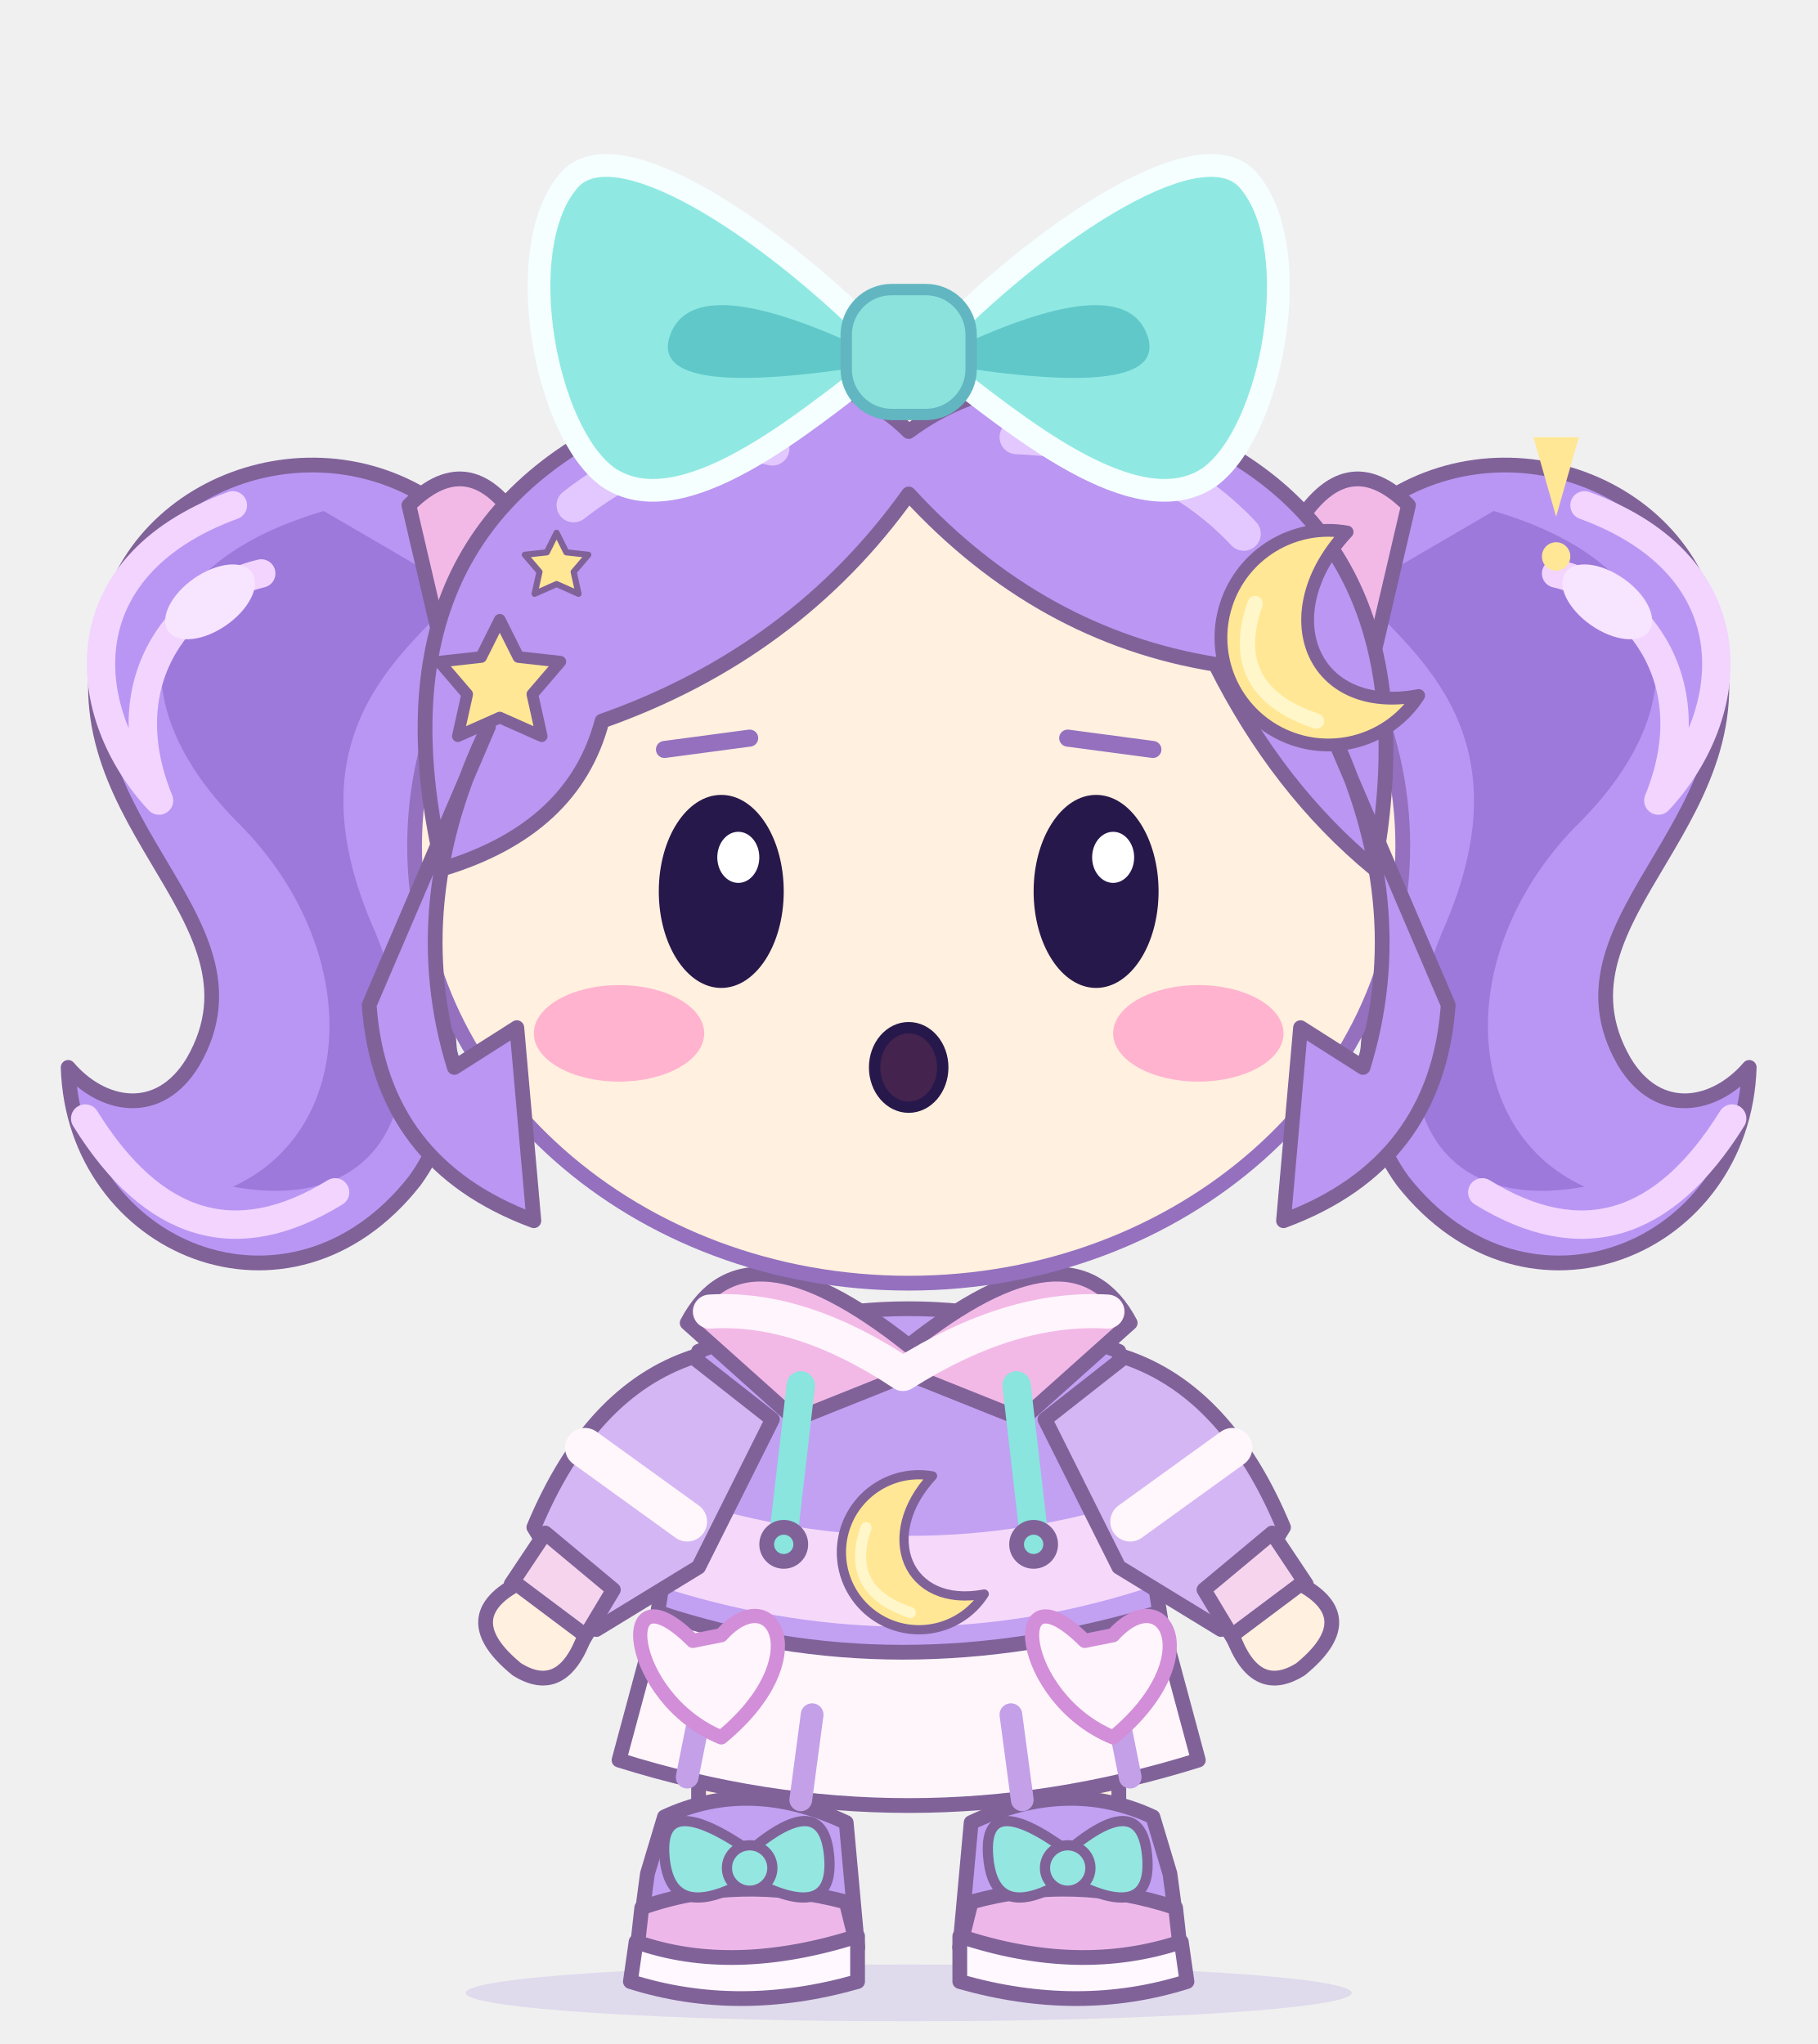
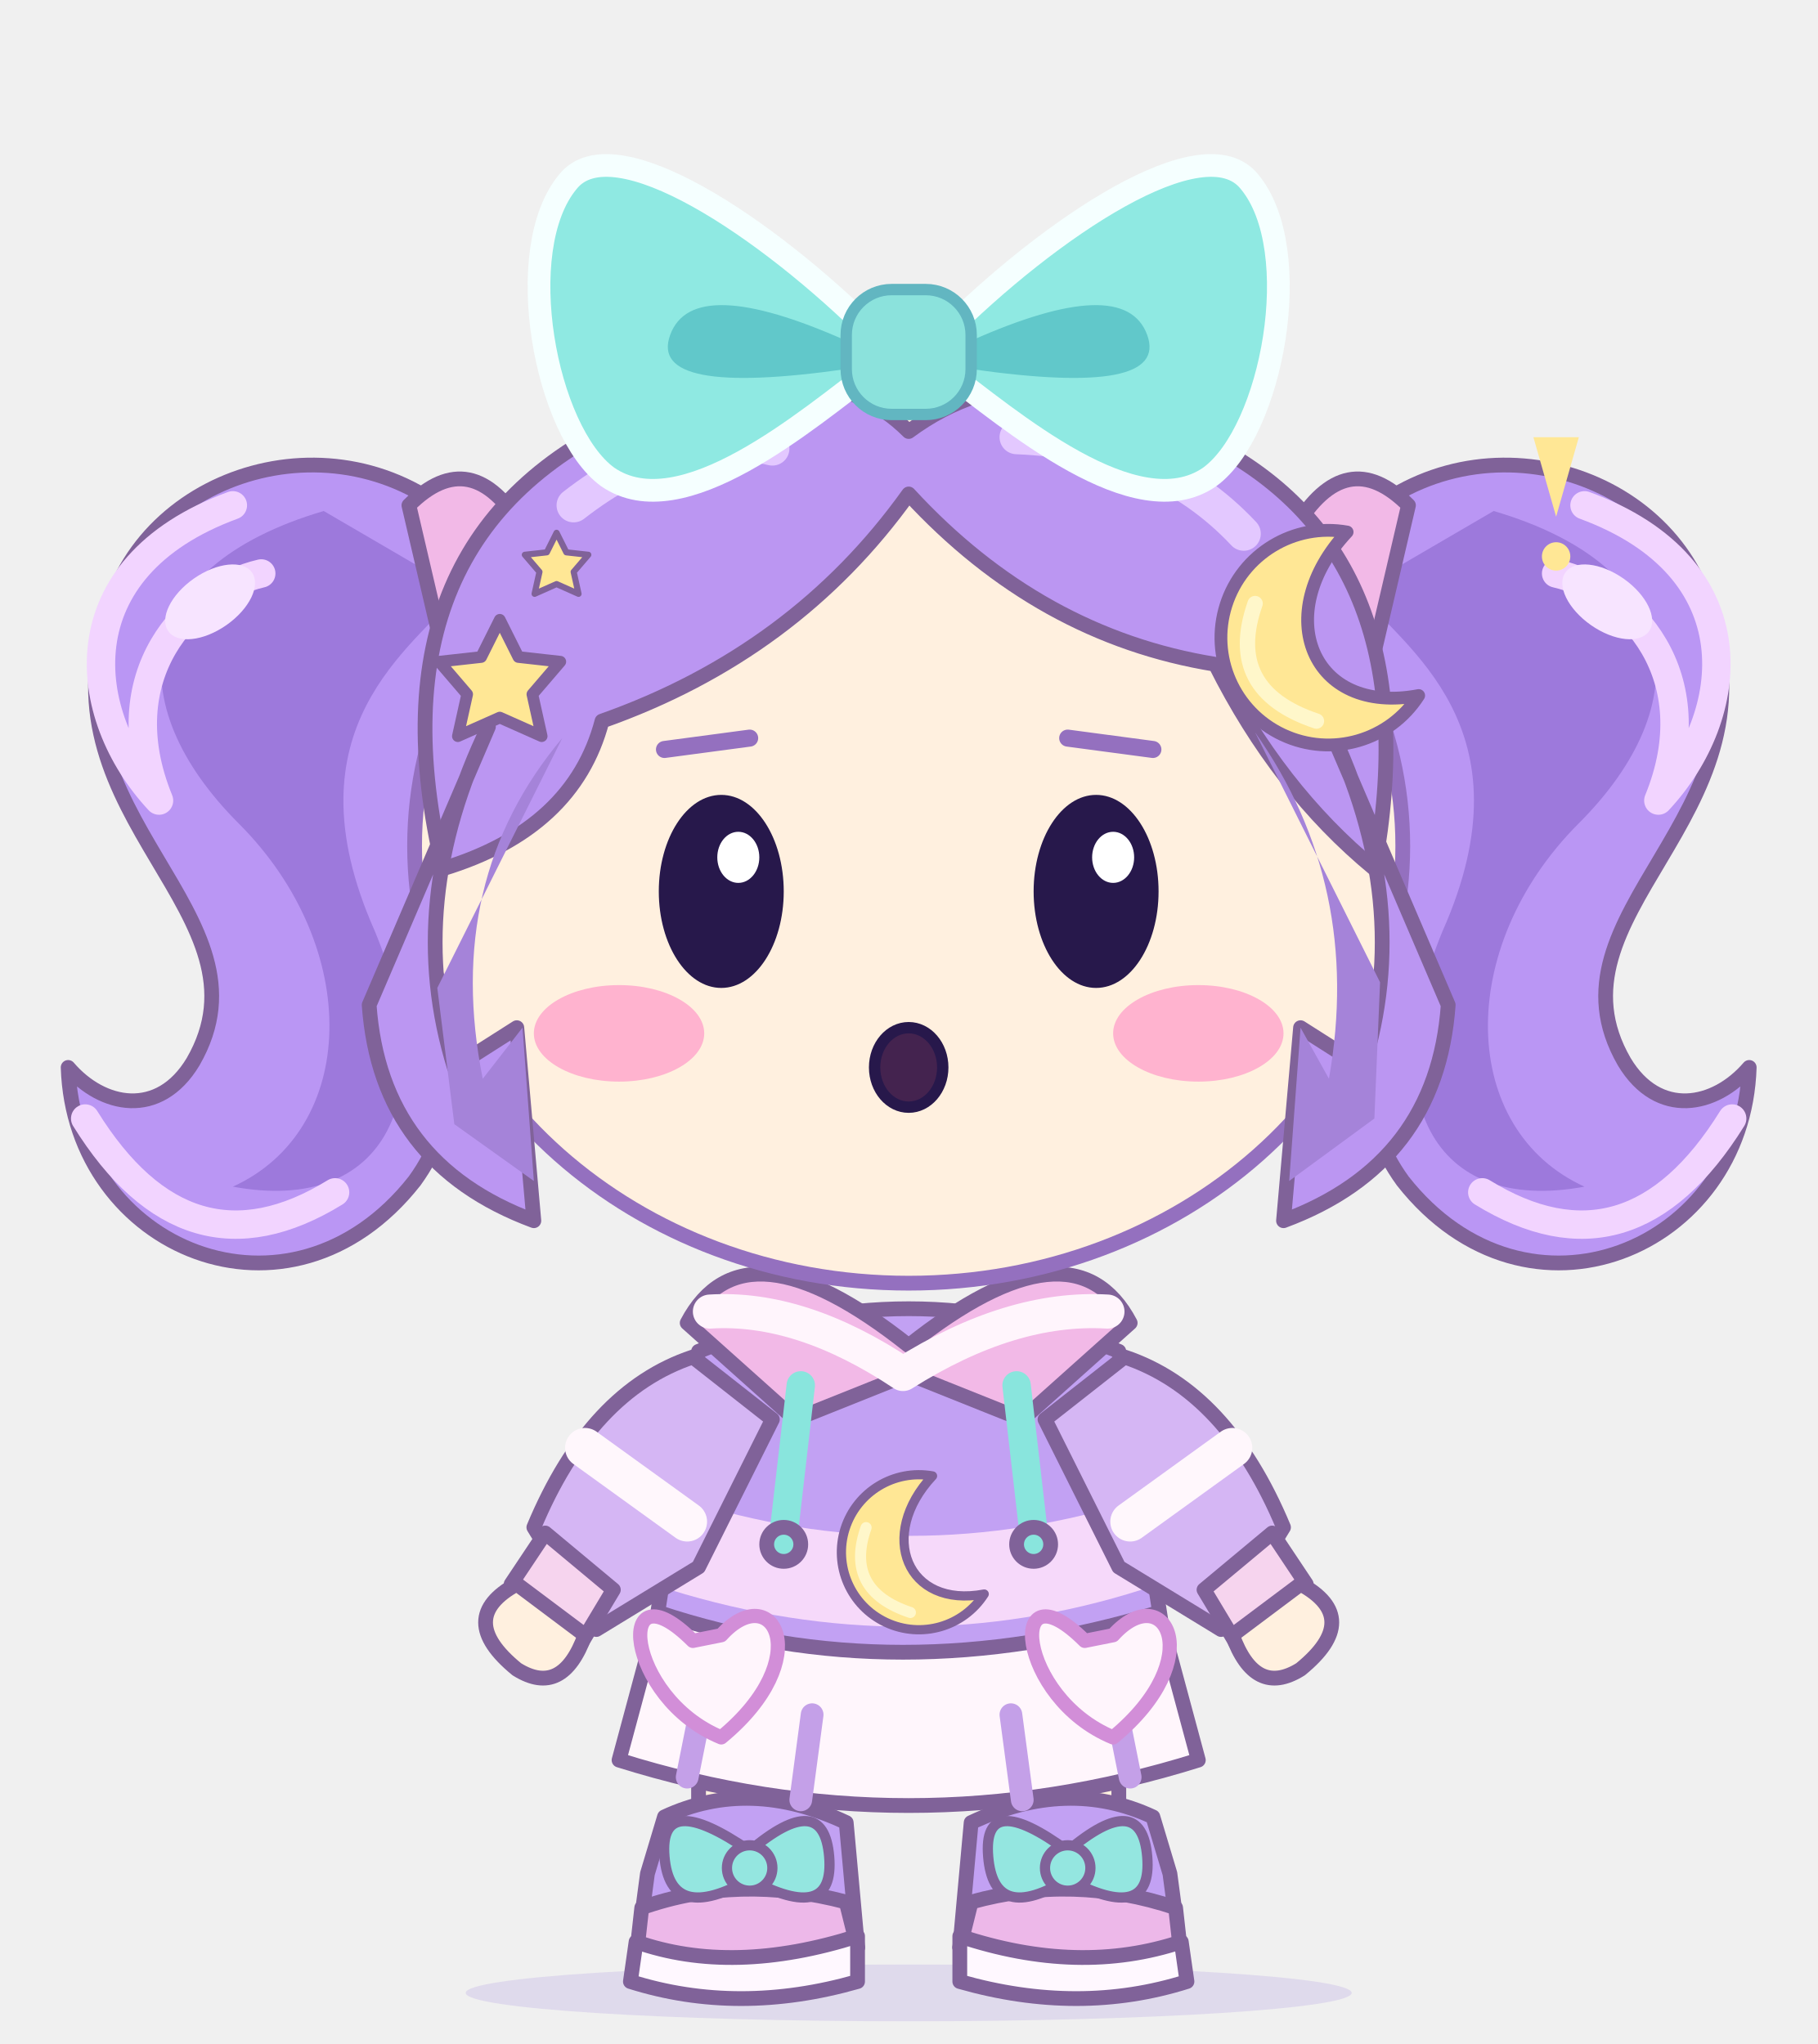
- <svg xmlns="http://www.w3.org/2000/svg" class="luna2" viewBox="0 0 320 360" preserveAspectRatio="xMidYMid meet" role="img" aria-label="Luna — error" data-state="error" data-outfit="home" data-reduced-motion="true" data-audio="unavailable" data-compact="false" data-character="luna">
+ <svg xmlns="http://www.w3.org/2000/svg" class="luna2" viewBox="0 0 320 360" preserveAspectRatio="xMidYMid meet" role="img" aria-label="Luna — error" data-character="luna" data-science-outfit="false" data-listening-disabled="false" data-state="error" data-outfit="home" data-reduced-motion="true" data-audio="unavailable" data-compact="false">
  <ellipse class="l2-ground" cx="160" cy="351" rx="78" ry="5" fill="#a58cdd" opacity=".22" />
  <g class="l2-character" fill="none" stroke="#806299" stroke-width="2.6" stroke-linecap="round" stroke-linejoin="round">
    <g transform="translate(0 0)">
      <g transform="translate(83 108)">
        <g class="l2-pigtail" style="transform-origin:0 0">
          <g transform="translate(-83 -108)">
            <path d="M83 94C62 72 26 82 19 108 7 144 49 161 34 187 28 197 18 195 12 188 13 220 51 236 73 208 89 186 68 162 78 141 88 125 101 110 83 94Z" fill="#ba96f4" />
            <path d="M57 90C23 100 21 124 42 145 64 167 63 199 41 209 68 214 78 193 66 164 50 128 73 114 81 104Z" fill="#9d79dc" stroke="none" />
            <path d="M41 89C11 100 14 126 28 141 19 119 33 104 46 101M15 197Q33 226 59 210" fill="none" stroke="#f2d4ff" stroke-width="5" />
            <ellipse cx="37" cy="106" rx="9" ry="5" transform="rotate(-35 37 106)" fill="#f7e4ff" stroke="none" />
            <path d="M72 89Q83 78 92 93L94 112 79 119Z" fill="#f2b9e7" />
          </g>
        </g>
      </g>
    </g>
    <g transform="translate(320 0) scale(-1 1)">
      <g transform="translate(83 108)">
        <g class="l2-pigtail" style="transform-origin:0 0">
          <g transform="translate(-83 -108)">
            <path d="M83 94C62 72 26 82 19 108 7 144 49 161 34 187 28 197 18 195 12 188 13 220 51 236 73 208 89 186 68 162 78 141 88 125 101 110 83 94Z" fill="#ba96f4" />
            <path d="M57 90C23 100 21 124 42 145 64 167 63 199 41 209 68 214 78 193 66 164 50 128 73 114 81 104Z" fill="#9d79dc" stroke="none" />
            <path d="M41 89C11 100 14 126 28 141 19 119 33 104 46 101M15 197Q33 226 59 210" fill="none" stroke="#f2d4ff" stroke-width="5" />
            <ellipse cx="37" cy="106" rx="9" ry="5" transform="rotate(-35 37 106)" fill="#f7e4ff" stroke="none" />
            <path d="M72 89Q83 78 92 93L94 112 79 119Z" fill="#f2b9e7" />
          </g>
        </g>
      </g>
    </g>
    <g class="l2-body">
      <g class="l2-feet">
        <path d="M123 300V324H145V300M175 300V324H197V300" fill="#fff0df" />
        <path d="M117 320Q132 313 149 321L151 343Q136 351 112 345L114 330Z M171 321Q188 313 203 320L206 330 208 345Q184 351 169 343Z" fill="#c2a1f3" />
        <path d="M113 336Q130 330 149 335L151 343Q132 350 112 345ZM171 335Q189 330 207 336L208 345Q189 350 169 343Z" fill="#edb8e9" />
        <path d="M112 342Q129 348 151 341V349Q130 355 111 349ZM169 341Q190 348 208 342L209 349Q190 355 169 349Z" fill="#fff8ff" />
        <g fill="#94e6e0" stroke-width="1.8">
          <path d="M132 326Q116 315 117 327T132 331Q147 339 146 327T132 326ZM188 326Q173 315 174 327T188 331Q203 339 202 327T188 326Z" />
          <circle cx="132" cy="329" r="4" />
          <circle cx="188" cy="329" r="4" />
+         </g>
+         <g class="liam-laces" fill="none" stroke="#f6f7ff" stroke-width="2.5">
+           <path d="m121 323 20 2m-21 3 21 2m38-5 20-2m-20 7 21-2" />
        </g>
      </g>
      <g class="l2-outfit-home">
        <path d="M123 238Q160 223 197 238L207 302Q160 318 113 302Z" fill="#c2a1f3" />
        <path d="M116 284Q158 298 204 284L211 310Q160 326 109 310Z" fill="#fff6fc" />
        <path d="M124 298 121 313M143 302 141 317M178 302 180 317M196 298 199 313" fill="none" stroke="#c4a0e8" stroke-width="4" />
        <path d="M120 264Q160 277 201 264V280Q160 293 118 280Z" fill="#f6d9fa" stroke="none" />
        <path d="M121 233Q131 214 160 237 189 214 199 233L180 250 160 242 140 250Z" fill="#f2b9e7" />
        <path d="M125 231Q141 230 159 242 178 230 195 231" fill="none" stroke="#fff5fc" stroke-width="6" />
        <path d="M141 244 138 270M179 244 182 270" fill="none" stroke="#89e5dd" stroke-width="5" />
        <circle cx="138" cy="272" r="3" fill="#89e5dd" />
        <circle cx="182" cy="272" r="3" fill="#89e5dd" />
        <path transform="translate(159 271) scale(0.65)" d="M8-17A21 21 0 1 0 22 15C1 19-7-1 8-17Z" fill="#ffe795" stroke="#806299" stroke-width="2.5" />
        <path transform="translate(159 271) scale(0.65)" d="M-10-3Q-16 14 2 20" fill="none" stroke="#fff7ca" stroke-width="3" />
        <g class="l2-detail" fill="#fff5fc" stroke="#d28ed8" stroke-width="2.5">
          <path d="M122 289C108 275 110 299 127 306 144 292 136 278 127 288Z" />
          <path d="M191 289C177 275 179 299 196 306 213 292 205 278 196 288Z" />
        </g>
      </g>
      <g class="l2-outfit-enterprise">
        <path d="M124 282H196L205 311Q160 323 115 311Z" fill="#8a73b6" />
        <path d="M126 235Q160 225 194 235L201 294Q180 304 160 293 140 304 119 294Z" fill="#9981c3" />
        <path d="M143 231 160 259 177 231Z" fill="#fff6fc" />
        <path d="M137 233 148 251 140 258 160 283 151 241M183 233 172 251 180 258 160 283 169 241" fill="#bfa0eb" />
        <path d="M151 240 160 247 169 240 168 255 160 250 152 255Z" fill="#8de3da" />
        <circle cx="160" cy="283" r="2.6" fill="#ffdfa3" stroke="none" />
        <path d="M126 281H140M180 281H194" stroke="#d9c2f5" stroke-width="3" />
        <g class="l2-detail">
          <path d="M179 250V268" stroke="#8de3da" stroke-width="3" />
          <rect x="172" y="263" width="17" height="22" rx="3" fill="#fff8ee" />
          <circle cx="180.5" cy="270" r="3" fill="#c3a3ef" stroke="none" />
          <path d="M176 278H185" stroke="#8de3da" />
        </g>
      </g>
+       <g class="liam-clothes">
+         <path d="M123 286H197L199 322H174L166 304H154L146 322H121Z" fill="#697cc0" />
+         <path d="M127 303v14m66-14v14M160 293v9" stroke="#485d9d" />
+         <path d="M123 238Q160 223 197 238L207 302Q160 318 113 302Z" fill="#7d91d6" />
+         <path d="M121 233Q131 214 160 237 189 214 199 233L180 250 160 242 140 250Z" fill="#657bbd" />
+         <path d="M125 231Q141 230 159 242 178 230 195 231" fill="none" stroke="#d6e3ff" stroke-width="5" />
+         <path d="M142 244v23m36-23v23" stroke="#e5eaff" stroke-width="3" />
+         <g transform="translate(160 276) rotate(-22)" stroke="#ffe9ae" stroke-width="2">
+           <circle r="11" fill="#f5d786" />
+           <ellipse rx="21" ry="6" fill="none" />
+           <path d="M-20 0q16 10 40 0" fill="none" stroke="#fff2c5" />
+         </g>
+         <g class="liam-labcoat">
+           <path d="M123 238 141 230 157 251 152 307 113 302Z M197 238 179 230 163 251 168 307 207 302Z" fill="#fff9ef" stroke="#6e80bd" />
+           <path d="m141 230-6 17 11 7-12 10 18 16m27-50 6 17-11 7 12 10-18 16" fill="#e4e9ff" stroke="#7a8ac2" />
+           <path d="m121 282 21 3-2 14-21-3Z m58 3 21-3 2 14-21 3Z" fill="#f6f5ff" stroke="#8d9dcf" stroke-width="1.8" />
+           <path d="m124 255-2 15m6-17-1 16" stroke="#849dd5" stroke-width="3" />
+           <path d="m185 252 3 13" stroke="#d5b267" stroke-width="2" />
+           <path d="m179 266 17-3 3 17-18 3Z" fill="#dae8ff" stroke="#7a8ac2" stroke-width="1.7" />
+           <circle cx="189" cy="270" r="2" fill="#8aa8da" stroke="none" />
+           <path d="m185 276 8-1" stroke="#8aa8da" stroke-width="1.3" />
+         </g>
+       </g>
      <g transform="translate(0 0)">
        <g transform="translate(126 240)">
          <g class="l2-arm l2-arm-left" style="transform-origin:0 0">
            <g transform="translate(-126 -240)">
              <path d="M122 239Q104 245 94 269L105 287 123 276 136 250Z" class="l2-sleeve" fill="#d5b6f4" />
              <path d="M96 270 108 280 102 290 90 279Z" fill="#f6d4ee" />
              <path d="M91 279Q80 285 91 294 99 299 103 288Z" fill="#fff0df" />
              <path class="l2-detail" d="M103 255 121 268" stroke="#fff7fc" stroke-width="7" />
            </g>
          </g>
        </g>
      </g>
      <g transform="translate(320 0) scale(-1 1)">
        <g transform="translate(126 240)">
          <g class="l2-arm l2-arm-right" style="transform-origin:0 0">
            <g transform="translate(-126 -240)">
              <path d="M122 239Q104 245 94 269L105 287 123 276 136 250Z" class="l2-sleeve" fill="#d5b6f4" />
              <path d="M96 270 108 280 102 290 90 279Z" fill="#f6d4ee" />
              <path d="M91 279Q80 285 91 294 99 299 103 288Z" fill="#fff0df" />
              <path class="l2-detail" d="M103 255 121 268" stroke="#fff7fc" stroke-width="7" />
            </g>
          </g>
        </g>
      </g>
    </g>
    <g transform="translate(160 213)">
      <g class="l2-head-pose" style="transform-origin:0 0">
        <g transform="translate(-160 -213)">
          <ellipse class="l2-face-base" cx="160" cy="149" rx="87" ry="77" fill="#fff0df" stroke="#9470bf" />
          <g class="l2-cheeks" fill="#ffb3cf" stroke="none">
            <ellipse cx="109" cy="182" rx="15" ry="8.5" />
            <ellipse cx="211" cy="182" rx="15" ry="8.5" />
          </g>
          <g class="l2-eye-gaze" fill="#27184b" stroke="none">
            <g class="l2-eyes-open">
              <ellipse cx="127" cy="157" rx="11" ry="17" />
              <ellipse cx="193" cy="157" rx="11" ry="17" />
              <ellipse cx="130" cy="151" rx="3.7" ry="4.5" fill="#fff" />
              <ellipse cx="196" cy="151" rx="3.7" ry="4.5" fill="#fff" />
            </g>
          </g>
          <g class="l2-eyes-shut" fill="none" stroke="#27184b" stroke-width="4.5">
            <path d="M116 160Q127 147 138 160M182 160Q193 147 204 160" />
          </g>
          <g class="l2-eyes-blink" fill="none" stroke="#27184b" stroke-width="3.5">
            <path d="M117 160Q127 165 137 160M183 160Q193 165 203 160" />
          </g>
          <g class="l2-brows" fill="none" stroke="#9470bf" stroke-width="3">
            <path d="M117 132 132 130M188 130 203 132" />
          </g>
          <g fill="none" stroke="#27184b" stroke-width="3.6">
            <path class="l2-mouth-smile" d="M150 184Q160 198 170 184" />
            <path class="l2-mouth-concern" d="M152 191Q160 186 168 191" />
          </g>
          <g class="l2-mouth-small">
            <ellipse cx="160" cy="188" rx="6" ry="7" fill="#44234f" stroke="#27184b" stroke-width="2" />
          </g>
          <g class="l2-mouth-wide">
            <path d="M149 182H171Q172 200 160 200 148 200 149 182Z" fill="#44234f" stroke="#27184b" stroke-width="2" />
            <path d="M153 195Q160 189 167 195Q160 202 153 195Z" fill="#f7a5c8" stroke="none" />
          </g>
          <g class="l2-front-hair" fill="#bb96f2">
            <path d="M78 153Q64 94 112 73 144 60 160 76 183 59 213 78 252 98 242 153 225 139 214 117 183 112 160 87 140 115 106 127 101 146 78 153Z" />
            <path d="M86 128Q71 159 80 188L91 181 94 215Q67 205 65 177Z M234 128Q249 159 240 188L229 181 226 215Q253 205 255 177Z" />
+             <path d="M99 130Q78 155 85 190L92 181 94 208 80 198 77 174Z M221 129Q240 156 234 190L229 181 227 208 242 197 243 173Z" fill="#a583d9" stroke="none" />
            <path d="M101 89Q119 75 136 79M179 77Q204 78 219 94" fill="none" stroke="#e3c8ff" stroke-width="6" />
          </g>
          <g class="l2-accessories">
            <path d="M154 59C135 40 108 22 100 32 90 44 96 76 107 84 120 93 142 74 154 65Z M166 59C185 40 212 22 220 32 230 44 224 76 213 84 200 93 178 74 166 65Z" fill="#8fe9e2" stroke="#f5ffff" stroke-width="4" />
            <path d="M149 60Q122 48 118 59T149 65M171 60Q198 48 202 59T171 65" fill="#61c8ca" stroke="none" />
            <rect x="149" y="51" width="22" height="22" rx="8" fill="#8be2dc" stroke="#62b6c1" stroke-width="2" />
            <path transform="translate(230 109) scale(0.9)" d="M8-17A21 21 0 1 0 22 15C1 19-7-1 8-17Z" fill="#ffe795" stroke="#806299" stroke-width="2.5" />
            <path transform="translate(230 109) scale(0.9)" d="M-10-3Q-16 14 2 20" fill="none" stroke="#fff7ca" stroke-width="3" />
            <g class="l2-detail">
              <path transform="translate(88 119) scale(0.82)" d="M0-12 4-4 13-3 7 4 9 13 0 9-9 13-7 4-13-3-4-4Z" fill="#ffe795" stroke="#806299" stroke-width="2.5" stroke-linejoin="round" />
              <path transform="translate(98 99) scale(0.43)" d="M0-12 4-4 13-3 7 4 9 13 0 9-9 13-7 4-13-3-4-4Z" fill="#ffe795" stroke="#806299" stroke-width="2.5" stroke-linejoin="round" />
            </g>
          </g>
+           <g class="liam-hair" fill="#9faef5" stroke="#727aca" stroke-width="2.3">
+             <path d="M146 47Q170 22 150 22 127 26 119 38 122 16 145 13 176 9 181 28 184 40 171 48Z" />
+             <path d="M89 75Q74 92 61 87L68 99Q59 110 42 106 46 123 62 127L51 137Q40 139 34 132 37 154 62 157L51 167 40 165Q47 184 69 182L59 191 48 191Q58 210 82 201L88 215 106 197 111 137 213 134 221 200Q236 217 252 204L243 196Q268 194 276 178 263 185 252 175 276 169 278 151 267 162 251 148 277 142 279 122 266 137 250 122 262 111 256 98 249 103Q239 84 232 75 213 52 175 52 125 44 89 75Z" />
+             <path d="M66 127Q82 119 86 99 77 133 62 143L76 148Q82 166 69 175 90 174 99 151L101 186 87 200 80 192 69 197 71 178 60 176 69 157 59 153 72 139Z M230 108Q226 138 243 150L234 159 247 175 235 182 243 198 224 190 219 145Z" fill="#7d8ee0" stroke="none" />
+             <path d="M87 140Q78 99 105 80 125 62 157 70 178 55 202 72 235 81 237 119L229 149Q213 148 201 128L204 144Q180 137 169 112L166 141Q147 134 138 109 133 135 113 143L118 128Q104 146 88 150Z" />
+             <path d="M156 76Q139 91 153 120L164 131 162 110 172 122Q162 94 169 76 M198 81Q216 105 222 127L229 136 225 111 217 90Z" fill="#bec7ff" stroke="none" />
+             <path d="M94 98Q90 119 81 128M122 82Q109 92 108 106M177 74Q188 70 198 78M57 146q8 5 15 3M244 159q13 9 21 1" fill="none" stroke="#e0e9ff" stroke-width="4" />
+             <path d="M133 28q17-16 31-6" fill="none" stroke="#e0e9ff" stroke-width="3" />
+           </g>
+           <g class="liam-goggles" stroke="#39375e" stroke-width="3.5">
+             <path d="M82 104Q88 52 160 56 226 53 239 105" fill="none" stroke-width="9" />
+             <path d="M145 65Q160 57 175 65" fill="none" stroke-width="7" />
+             <g transform="rotate(-17 120 64)">
+               <ellipse cx="120" cy="64" rx="30" ry="21" fill="#9692b5" />
+               <ellipse cx="120" cy="62" rx="24" ry="15" fill="#c4d7ff" stroke="#f5eaff" stroke-width="2.5" />
+               <path d="m107 68 18-19m-8 23 17-18" stroke="#fff9ef" stroke-width="4" />
+             </g>
+             <g transform="rotate(17 200 64)">
+               <ellipse cx="200" cy="64" rx="30" ry="21" fill="#9692b5" />
+               <ellipse cx="200" cy="62" rx="24" ry="15" fill="#c4d7ff" stroke="#f5eaff" stroke-width="2.5" />
+               <path d="m186 66 17-18m-7 23 15-17" stroke="#fff9ef" stroke-width="4" />
+             </g>
+           </g>
+           <g class="liam-moon">
+             <path transform="translate(226 106) scale(0.88)" d="M8-17A21 21 0 1 0 22 15C1 19-7-1 8-17Z" fill="#ffe795" stroke="#806299" stroke-width="2.5" />
+             <path transform="translate(226 106) scale(0.88)" d="M-10-3Q-16 14 2 20" fill="none" stroke="#fff7ca" stroke-width="3" />
+           </g>
+           <g class="liam-glasses" fill="none" stroke="#35365d" stroke-width="3.2">
+             <circle cx="126" cy="162" r="25" />
+             <circle cx="194" cy="162" r="25" />
+             <path d="M151 160q9-7 18 0m-68-4-13-5m131 5 13-5" />
+             <path d="M110 146q7-5 13-4M178 146q7-5 13-4" stroke="#fff" stroke-width="2" />
+           </g>
          <g class="l2-sleep-mask">
            <path d="M88 153 104 159M216 159 232 153" fill="none" stroke="#9b79cb" stroke-width="7" />
            <path d="M104 146Q124 136 147 146 160 152 173 146 196 136 216 146L216 174Q198 193 177 178 160 168 143 178 122 193 104 174Z" fill="#b792ee" stroke="#f0d9ff" stroke-width="3" />
            <path d="M117 163Q127 174 138 163M182 163Q193 174 203 163" fill="none" stroke="#fff0ff" stroke-width="3" />
            <path transform="translate(160 153) scale(0.34)" d="M8-17A21 21 0 1 0 22 15C1 19-7-1 8-17Z" fill="#ffe795" stroke="#806299" stroke-width="2.5" />
            <path transform="translate(160 153) scale(0.34)" d="M-10-3Q-16 14 2 20" fill="none" stroke="#fff7ca" stroke-width="3" />
          </g>
          <g class="l2-mouth-snore" fill="#44234f" stroke="#27184b" stroke-width="2">
            <path class="l2-snore-closed" d="M155 193Q160 198 165 193" fill="none" stroke-width="3.4" stroke-linecap="round" />
            <ellipse class="l2-snore-open" cx="160" cy="194" rx="6" ry="8" />
            <path class="l2-snore-tongue" d="M156 198Q160 194 164 198Q160 203 156 198Z" fill="#f7a5c8" stroke="none" />
          </g>
        </g>
      </g>
    </g>
    <g class="l2-hand-think">
      <path d="M116 247Q112 236 127 225L143 230Q141 247 126 255Z" class="l2-sleeve" fill="#d5b6f4" />
      <path d="M127 226 131 219 145 225 142 232Z" fill="#f6d4ee" />
      <path d="M132 221Q126 210 133 208L138 214Q134 201 141 203L146 215Q153 209 154 216L145 228Z" fill="#fff0df" />
    </g>
    <g class="l2-laptop">
      <path d="M106 312H219L232 331H101Z" fill="#bba0e3" />
      <path d="M139 281H229L219 328H130Z" fill="#9d80cb" stroke="#e7d2ff" stroke-width="3" />
      <path transform="translate(180 303) scale(0.46)" d="M8-17A21 21 0 1 0 22 15C1 19-7-1 8-17Z" fill="#ffe795" stroke="#806299" stroke-width="2.5" />
      <path transform="translate(180 303) scale(0.46)" d="M-10-3Q-16 14 2 20" fill="none" stroke="#fff7ca" stroke-width="3" />
      <path d="M102 333H230" stroke="#806299" stroke-width="4" />
    </g>
  </g>
  <g class="l2-effects" stroke="none">
    <g class="l2-thinking-dots" fill="#f8e9ff">
      <circle cx="146" cy="14" r="3" />
      <circle cx="160" cy="14" r="3" />
      <circle cx="174" cy="14" r="3" />
    </g>
    <g class="l2-listening-lines" fill="none" stroke="#93ede5" stroke-width="4">
-       <path d="M23 65 31 77M40 57 44 71M291 65 283 77M274 57 270 71" />
+       <path d="m271 43 4-18m11 26 13-15m-5 29 20-6" />
    </g>
    <g class="l2-sparkles">
      <path transform="translate(40 244) scale(0.65)" d="M0-12 4-4 13-3 7 4 9 13 0 9-9 13-7 4-13-3-4-4Z" fill="#ffe795" stroke="#806299" stroke-width="2.5" stroke-linejoin="round" />
      <path transform="translate(278 238) scale(0.8)" d="M0-12 4-4 13-3 7 4 9 13 0 9-9 13-7 4-13-3-4-4Z" fill="#ffe795" stroke="#806299" stroke-width="2.5" stroke-linejoin="round" />
      <path transform="translate(273 47) scale(0.45)" d="M0-12 4-4 13-3 7 4 9 13 0 9-9 13-7 4-13-3-4-4Z" fill="#ffe795" stroke="#806299" stroke-width="2.5" stroke-linejoin="round" />
    </g>
    <g class="l2-oops" fill="#ffe795">
      <path d="M270 77 274 91 278 77Z" />
      <circle cx="274" cy="98" r="2.5" />
    </g>
    <g class="l2-zzz" fill="#e8d0ff" font-family="system-ui,sans-serif" font-weight="700">
      <text x="260" y="145" font-size="14">z</text>
      <text x="277" y="127" font-size="20">z</text>
      <text x="292" y="104" font-size="25">Z</text>
    </g>
  </g>
  <style>/* Every animated group has one transform owner. Face/head never scale. */
.luna2 { display:block; width:100%; height:auto; aspect-ratio:8/9; overflow:hidden; }
.luna2 * { transform-box:view-box; }
.luna2 .l2-outfit-enterprise,
.luna2 .l2-eyes-shut,.luna2 .l2-eyes-blink,.luna2 .l2-mouth-small,.luna2 .l2-mouth-wide,
.luna2 .l2-mouth-concern,.luna2 .l2-mouth-snore,.luna2 .l2-sleep-mask,.luna2 .l2-laptop,.luna2 .l2-effects &gt; g,
.luna2 .l2-hand-think,.luna2 .l2-listening-glow,.luna2 .l2-brows { opacity:0; }
.luna2[data-outfit="enterprise"] .l2-outfit-home { display:none; }
.luna2[data-outfit="enterprise"] .l2-outfit-enterprise { opacity:1; }
.luna2[data-outfit="enterprise"] .l2-sleeve { fill:#9981c3; }
.luna2[data-compact="true"] .l2-detail { display:none; }
.luna2[data-state="listening"] .l2-listening-lines { opacity:.85; }
.luna2[data-state="thinking"] .l2-thinking-dots { opacity:1; }
.luna2[data-state="thinking"] .l2-eye-gaze { transform:translate(3px,-4px); }
.luna2[data-state="thinking"] .l2-head-pose { transform:rotate(-4deg); }
.luna2[data-state="thinking"] .l2-arm-left { opacity:0; }
.luna2[data-state="thinking"] .l2-hand-think { opacity:1; }
.luna2[data-state="working"] .l2-laptop { opacity:1; }
.luna2[data-state="working"] .l2-eye-gaze { transform:translate(0,4px); }
.luna2[data-state="working"] .l2-arm { transform:rotate(-25deg); }
.luna2[data-state="happy"] .l2-eyes-open,
.luna2[data-state="sleeping"] .l2-eyes-open { opacity:0; }
.luna2[data-state="happy"] .l2-eyes-shut,
.luna2[data-state="happy"] .l2-sparkles { opacity:1; }
.luna2[data-state="happy"] .l2-mouth-smile,
.luna2[data-state="error"] .l2-mouth-smile { opacity:0; }
.luna2[data-state="happy"] .l2-mouth-wide { opacity:1; }
.luna2[data-state="error"] .l2-mouth-small,
.luna2[data-state="error"] .l2-oops,.luna2[data-state="error"] .l2-brows { opacity:1; }
.luna2[data-state="sleeping"] .l2-mouth-smile { opacity:0; }
.luna2[data-state="sleeping"] .l2-sleep-mask,
.luna2[data-state="sleeping"] .l2-zzz { opacity:1; }
.luna2[data-state="sleeping"] .l2-mouth-snore { opacity:1; }
.luna2[data-state="sleeping"] .l2-snore-open,
.luna2[data-state="sleeping"] .l2-snore-tongue { opacity:0; animation:l2-snore-open 3.6s steps(1,end) infinite; }
.luna2[data-state="sleeping"] .l2-snore-closed { opacity:1; animation:l2-snore-closed 3.6s steps(1,end) infinite; }
.luna2[data-state="talking"] .l2-mouth-smile { opacity:0; }
.luna2[data-state="talking"] .l2-mouth-small { opacity:1; }

/* Static proportions were raster-checked before motion was introduced. */
.luna2 .l2-character { animation:l2-breathe 5.6s ease-in-out infinite; }
.luna2 .l2-pigtail { animation:l2-hair 6.7s ease-in-out infinite; }
.luna2 .l2-head-pose,.luna2 .l2-eye-gaze,.luna2 .l2-arm { transition:transform 360ms ease; }
.luna2:not([data-state="sleeping"]):not([data-state="happy"]) .l2-eyes-open { animation:l2-blink-open 17s steps(1,end) infinite; }
.luna2:not([data-state="sleeping"]):not([data-state="happy"]) .l2-eyes-blink { animation:l2-blink-shut 17s steps(1,end) infinite; }
.luna2[data-state="listening"] .l2-pigtail { animation:l2-perk 3.8s ease-in-out infinite; }
.luna2[data-state="thinking"] .l2-thinking-dots circle { animation:l2-dot 1.8s ease-in-out infinite; }
.luna2[data-state="thinking"] .l2-thinking-dots circle:nth-child(2) { animation-delay:.25s; }
.luna2[data-state="thinking"] .l2-thinking-dots circle:nth-child(3) { animation-delay:.5s; }
.luna2[data-state="working"] .l2-arm { animation:l2-type .85s ease-in-out infinite; }
.luna2[data-state="working"] .l2-arm-right { animation-delay:.42s; }
.luna2[data-state="working"] .l2-eye-gaze { animation:l2-glance 7s ease-in-out infinite; }
.luna2[data-state="talking"][data-audio="unavailable"] .l2-mouth-small { animation:l2-mouth-a .64s steps(1,end) infinite; }
.luna2[data-state="talking"][data-audio="unavailable"] .l2-mouth-wide { animation:l2-mouth-b .64s steps(1,end) infinite; }
.luna2[data-state="talking"][data-audio="closed"] .l2-mouth-small { opacity:0; }
.luna2[data-state="talking"][data-audio="closed"] .l2-mouth-smile { opacity:1; }
.luna2[data-state="talking"][data-audio="wide"] .l2-mouth-small { opacity:0; }
.luna2[data-state="talking"][data-audio="wide"] .l2-mouth-wide { opacity:1; }
.luna2[data-state="happy"] .l2-character { animation:l2-celebrate .85s ease-out 1; }
.luna2[data-state="happy"] .l2-sparkles { animation:l2-sparkle 1.4s ease-out 1; }
.luna2[data-state="error"] .l2-mouth-small { animation:l2-surprise 1.1s steps(1,end) forwards; }
.luna2[data-state="error"] .l2-mouth-concern { animation:l2-concern 1.1s steps(1,end) forwards; }
.luna2[data-state="sleeping"] .l2-character { animation-duration:6.8s; }
.luna2[data-state="sleeping"] .l2-head-pose { animation:l2-sleep-bob 4.8s ease-in-out infinite; }
.luna2[data-state="sleeping"] .l2-zzz { animation:l2-drift 5s ease-in-out infinite; }
@keyframes l2-breathe { 0%,100% { transform:translateY(0); } 50% { transform:translateY(-2px); } }
@keyframes l2-hair { 0%,100% { transform:rotate(0); } 50% { transform:rotate(1deg); } }
@keyframes l2-perk { 0%,100% { transform:rotate(3deg); } 50% { transform:rotate(4deg); } }
/* Unequal blink intervals (3.4, 5.3, 2.5, 5.8 seconds), no eye/face scaling. */
@keyframes l2-blink-open { 0%,21%,52%,67%,100% { opacity:1; } 20%,51%,66% { opacity:0; } }
@keyframes l2-blink-shut { 0%,21%,52%,67%,100% { opacity:0; } 20%,51%,66% { opacity:1; } }
@keyframes l2-dot { 0%,100% { opacity:.35; } 50% { opacity:1; } }
@keyframes l2-type { 0%,100% { transform:rotate(-25deg) translateY(0); } 50% { transform:rotate(-25deg) translateY(5px); } }
@keyframes l2-sleep-bob { 0%,100% { transform:translateY(0) rotate(0); } 50% { transform:translateY(1.5px) rotate(.6deg); } }
@keyframes l2-snore-open { 0%,28%,64%,100% { opacity:0; } 34%,58% { opacity:1; } }
@keyframes l2-snore-closed { 0%,28%,64%,100% { opacity:1; } 34%,58% { opacity:0; } }
@keyframes l2-glance { 0%,65%,100% { transform:translateY(4px); } 75%,90% { transform:translateY(0); } }
@keyframes l2-mouth-a { 0%,55%,100% { opacity:1; } 25%,75% { opacity:0; } }
@keyframes l2-mouth-b { 0%,55%,100% { opacity:0; } 25%,75% { opacity:1; } }
@keyframes l2-celebrate { 0%,65%,100% { transform:translateY(0); } 30% { transform:translateY(-7px); } 80% { transform:translateY(-2px); } }
@keyframes l2-sparkle { 0% { opacity:0; } 30%,70%,100% { opacity:1; } }
@keyframes l2-surprise { 0% { opacity:1; } 100% { opacity:0; } }
@keyframes l2-concern { 0% { opacity:0; } 100% { opacity:1; } }
@keyframes l2-drift { 0%,100% { opacity:.35; transform:translateY(0); } 50% { opacity:.9; transform:translateY(-7px); } }
.luna2[data-paused="true"] * { animation-play-state:paused !important; }
.luna2[data-reduced-motion="true"] * { animation:none !important; transition:none !important; }
@media (prefers-reduced-motion:reduce) { .luna2 * { animation:none !important; transition:none !important; } }
+ /* Liam shares the face, pose groups, and controller. Wardrobe never remounts SVG. */
+ .luna2 .liam-hair,.luna2 .liam-clothes,.luna2 .liam-goggles,.luna2 .liam-labcoat,.luna2 .liam-glasses,.luna2 .liam-moon,.luna2 .liam-laces { display:none; }
+ .luna2[data-character="liam"] .l2-pigtail,.luna2[data-character="liam"] .l2-front-hair,.luna2[data-character="liam"] .l2-accessories,.luna2[data-character="liam"] .l2-outfit-home,.luna2[data-character="liam"] .l2-outfit-enterprise { display:none; }
+ .luna2[data-character="liam"] .liam-hair,.luna2[data-character="liam"] .liam-clothes,.luna2[data-character="liam"] .liam-glasses,.luna2[data-character="liam"] .liam-moon { display:inline; }
+ .luna2[data-character="liam"] .l2-sleeve { fill:#8fa2e1; }
+ .luna2[data-character="liam"][data-science-outfit="true"] .liam-labcoat,.luna2[data-character="liam"][data-science-outfit="true"] .liam-goggles { display:inline; }
+ .luna2[data-character="liam"][data-science-outfit="true"] .l2-sleeve { fill:#fffdf5; }
+ .luna2[data-character="liam"][data-science-outfit="true"] .liam-goggles { animation:liam-adjust .7s ease-out 1; transform-origin:160px 80px; }
+ .luna2[data-listening-disabled="true"] .l2-sleep-mask { opacity:1; }
+ @keyframes liam-adjust { 50% { transform:translateY(-3px) rotate(-2deg); } }
+ @media(prefers-reduced-motion:reduce) { .luna2 .liam-goggles { animation:none!important; } }
+ .luna2[data-reduced-motion="true"] .liam-goggles,.luna2[data-paused="true"] .liam-goggles { animation:none; }
+ .luna2[data-character="liam"] .l2-feet &gt; path:nth-child(2) { fill:#8eafd8; }
+ .luna2[data-character="liam"] .l2-feet &gt; path:nth-child(3) { fill:#b9d7e9; }
+ .luna2[data-character="liam"] .l2-feet &gt; g { display:none; }
+ .luna2[data-character="liam"] .liam-laces { display:inline; }
+ .luna2[data-character="liam"] .l2-arm path[fill="#f6d4ee"],.luna2[data-character="liam"] .l2-hand-think path[fill="#f6d4ee"] { fill:#dce6ff; }
+ .luna2[data-character="liam"] .l2-feet &gt; path:nth-child(2) { fill:#7287c8; }
+ .luna2[data-character="liam"] .l2-feet &gt; path:nth-child(3) { fill:#d9e4ff; }
+ .luna2[data-character="liam"][data-state="sleeping"] .liam-glasses,
+ .luna2[data-character="liam"][data-listening-disabled="true"] .liam-glasses { display:none; }
+ .luna2[data-state="listening"] .l2-listening-lines { stroke:#ffe9ac; }
+ .luna2[data-state="listening"] .l2-brows { opacity:1; }
+ .luna2[data-state="listening"] .l2-mouth-smile { opacity:0; }
+ .luna2[data-state="listening"] .l2-mouth-concern { opacity:1; }
+ .luna2[data-character="liam"][data-state="listening"] .l2-mouth-concern { opacity:0; }
+ .luna2[data-character="liam"][data-state="listening"] .l2-mouth-small { opacity:1; }
</style>
</svg>
